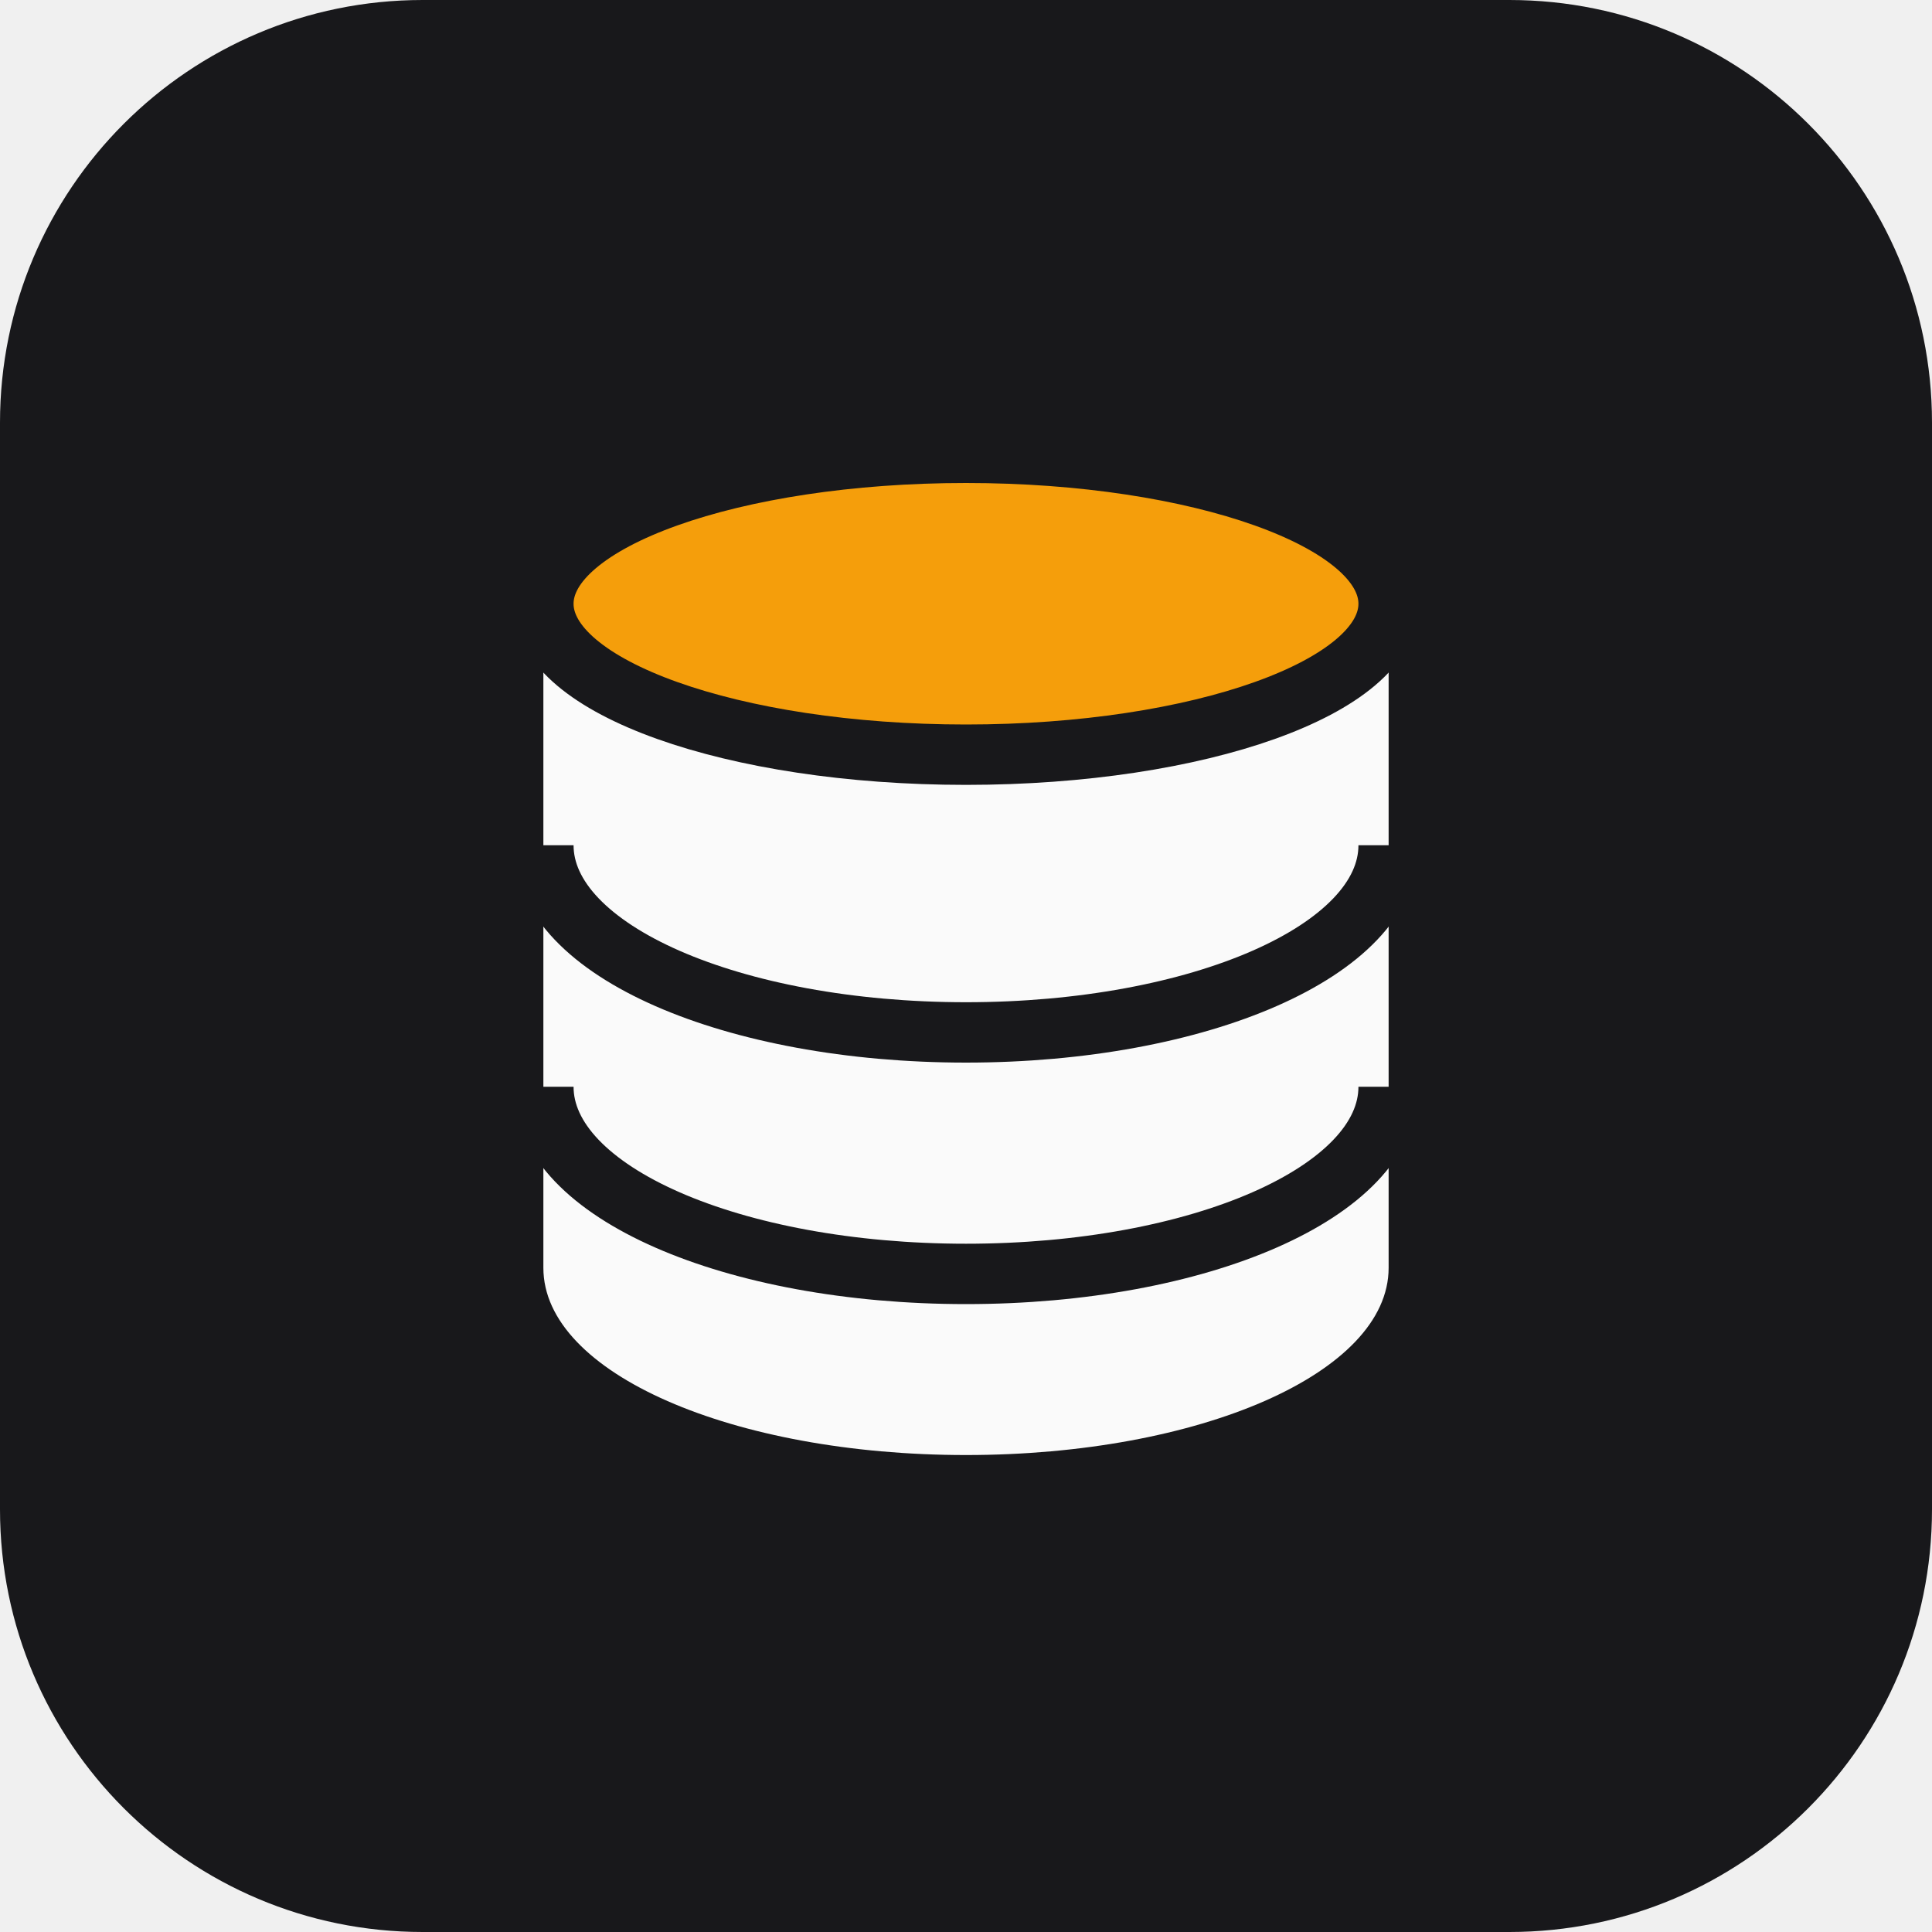
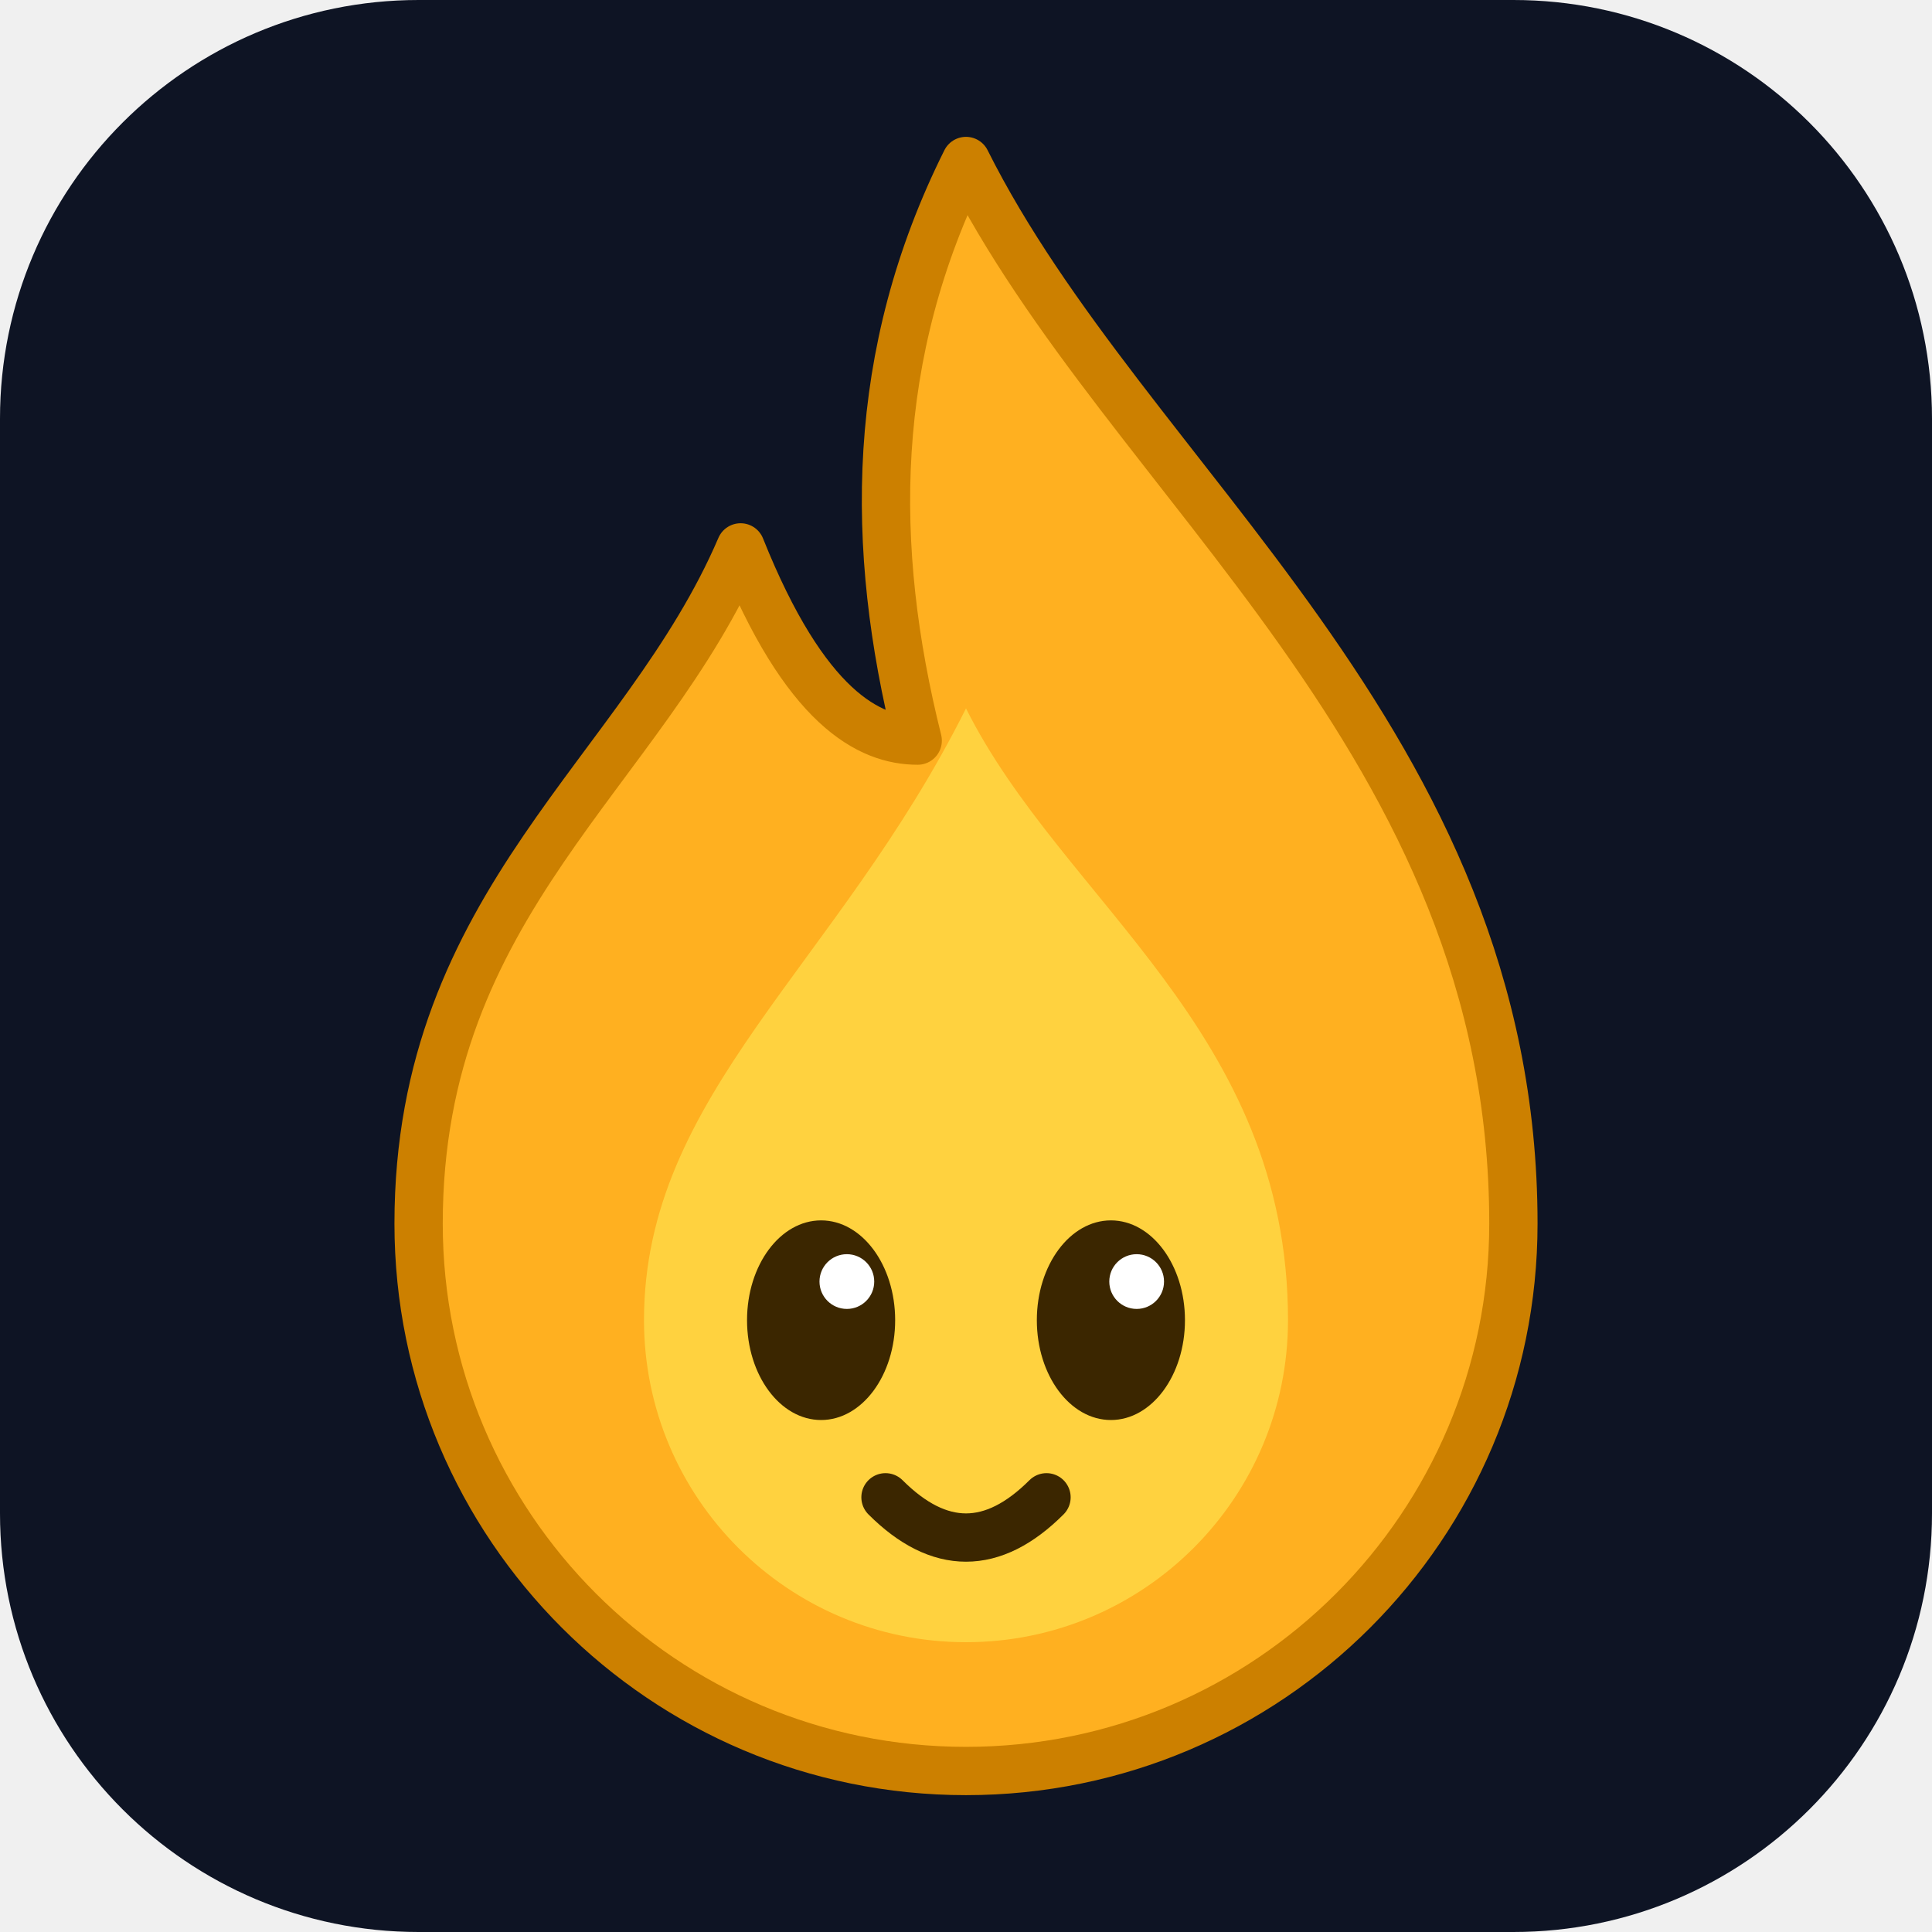
- <svg xmlns="http://www.w3.org/2000/svg" viewBox="0 0 64 64">
-   <rect width="64" height="64" rx="14" fill="#18181b" />
-   <path d="M18 20v22c0 3.5 6.3 6.2 14 6.2s14-2.7 14-6.2V20" fill="#fafafa" />
-   <ellipse cx="32" cy="20" rx="14" ry="5" fill="#f59e0b" stroke="#18181b" stroke-width="2" />
-   <path d="M18 28c0 3.5 6.3 6.2 14 6.2S46 31.5 46 28M18 36c0 3.5 6.3 6.2 14 6.2S46 39.5 46 36" fill="none" stroke="#18181b" stroke-width="2" />
+ <svg xmlns="http://www.w3.org/2000/svg" viewBox="0 0 120 120">
+   <rect width="120" height="120" rx="26" fill="#0E1424" />
+   <g transform="translate(10 4)">
+     <path d="M50 6 C60 26 84 42 84 72 A34 34 0 0 1 16 72 C16 52 30 44 36 30 C40 40 44 42 47 42 C44 30 44 18 50 6 Z" fill="#FFB020" stroke="#CC8000" stroke-width="3" stroke-linejoin="round" />
+     <path d="M50 40 C56 52 70 60 70 78 A20 20 0 0 1 30 78 C30 64 42 56 50 40 Z" fill="#FFD23F" />
+     <ellipse cx="41" cy="78" rx="4.6" ry="6.2" fill="#3B2600" />
+     <ellipse cx="59" cy="78" rx="4.6" ry="6.2" fill="#3B2600" />
+     <circle cx="42.6" cy="75.6" r="1.7" fill="#fff" />
+     <circle cx="60.6" cy="75.6" r="1.7" fill="#fff" />
+     <path d="M45 89 Q50 94 55 89" stroke="#3B2600" stroke-width="3" stroke-linecap="round" fill="none" />
+   </g>
</svg>
